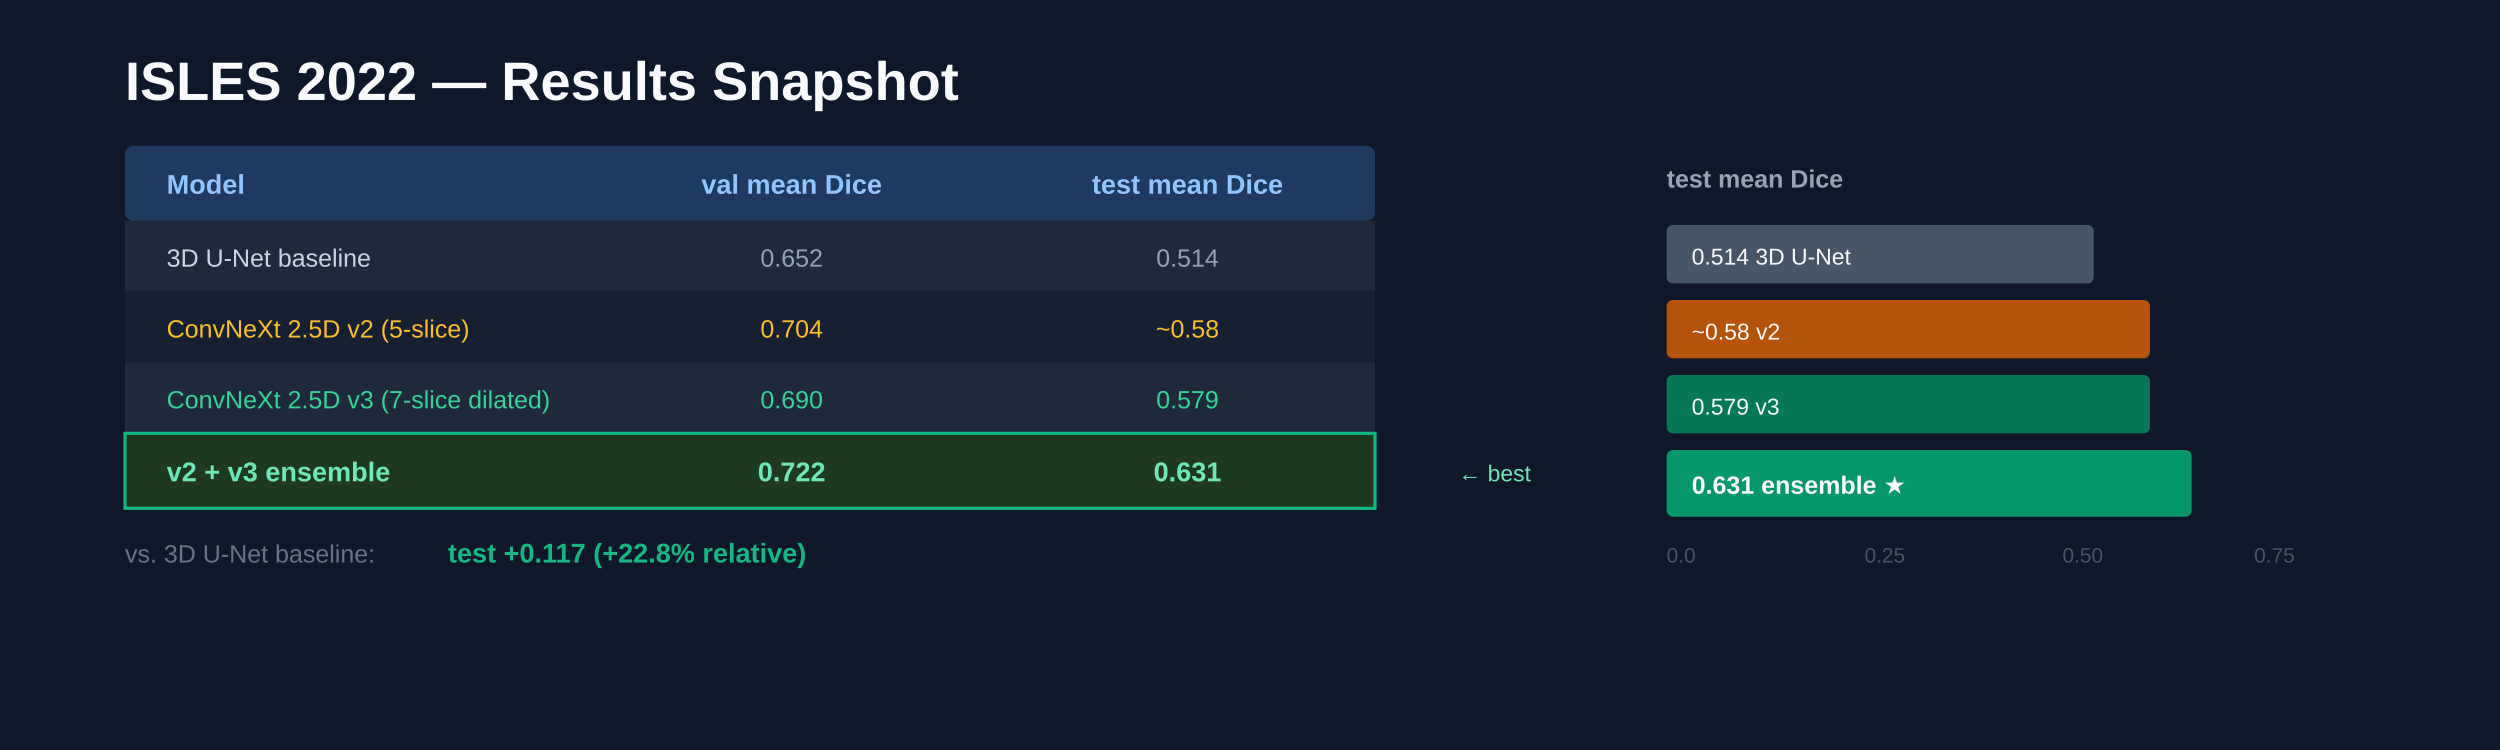
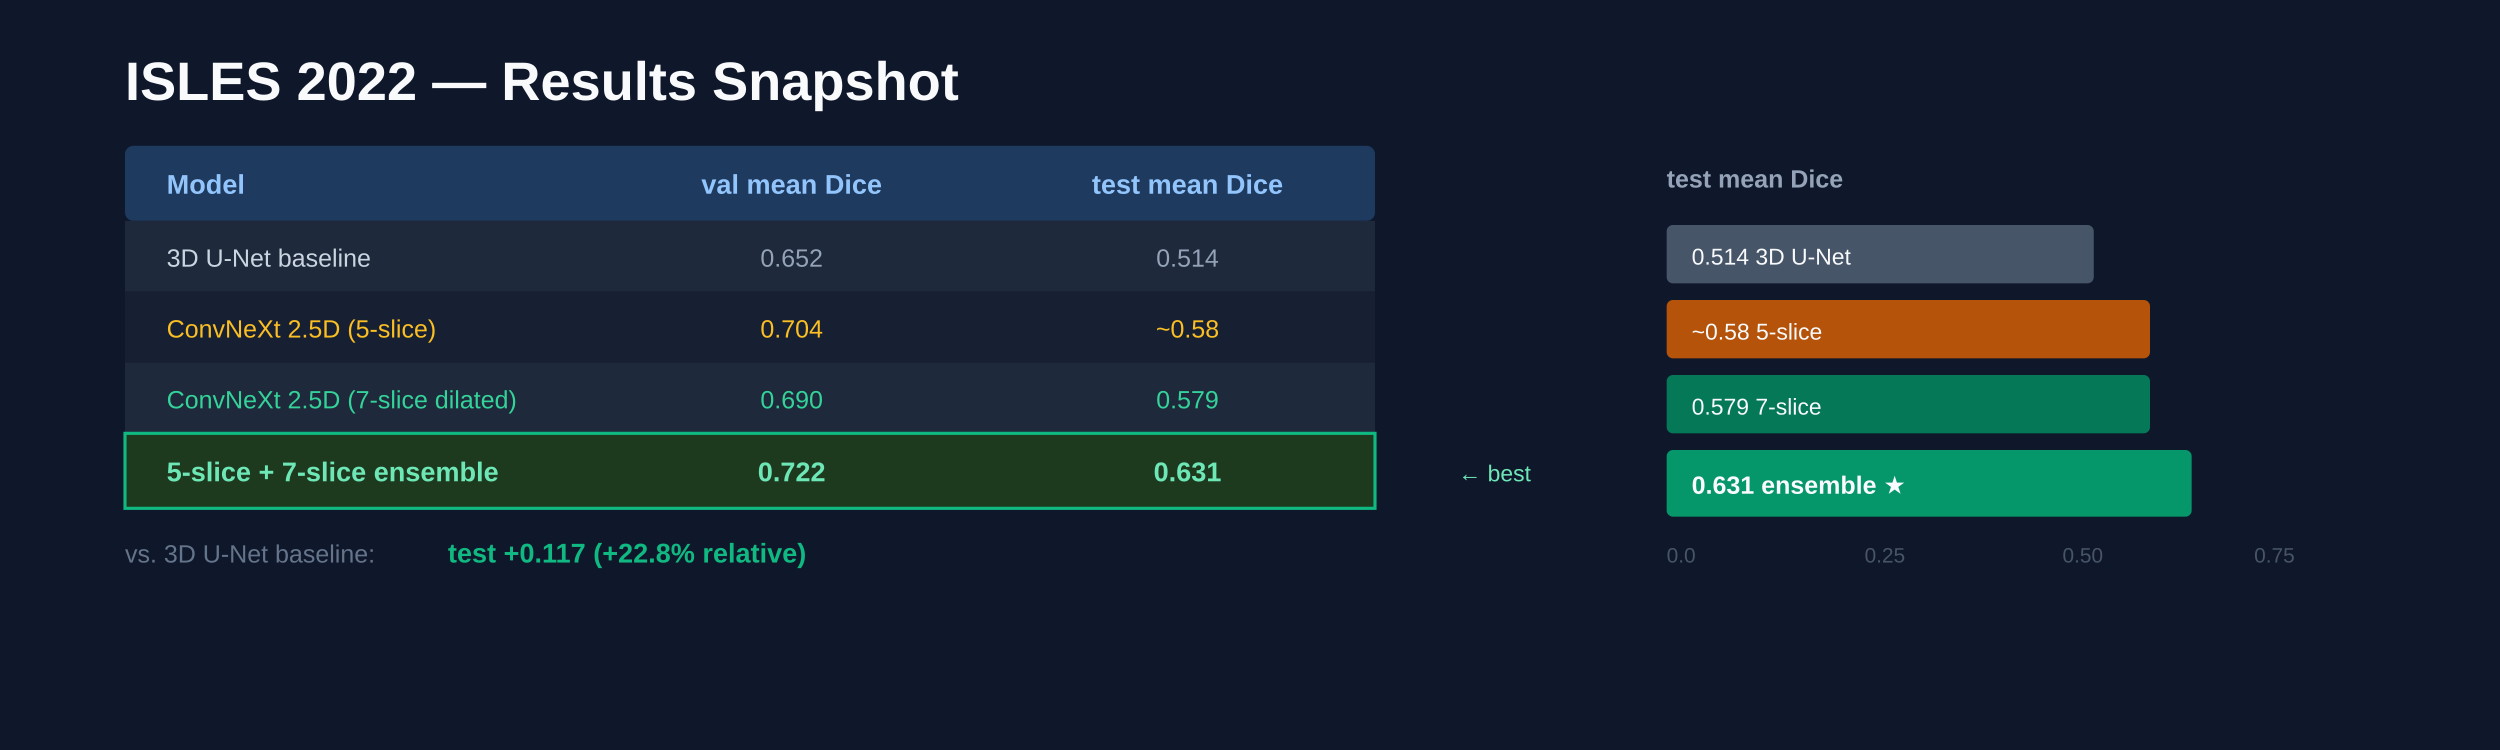
<svg xmlns="http://www.w3.org/2000/svg" width="1200" height="360" viewBox="0 0 1200 360" role="img" aria-labelledby="title desc">
  <rect width="1200" height="360" fill="#0f172a" />
  <text x="60" y="48" fill="#f8fafc" font-family="Arial, Helvetica, sans-serif" font-size="26" font-weight="700">ISLES 2022 — Results Snapshot</text>
  <rect x="60" y="70" width="600" height="36" rx="4" fill="#1e3a5f" />
  <text x="80" y="93" fill="#93c5fd" font-family="Arial" font-size="13" font-weight="700">Model</text>
  <text x="380" y="93" fill="#93c5fd" font-family="Arial" font-size="13" font-weight="700" text-anchor="middle">val mean Dice</text>
  <text x="570" y="93" fill="#93c5fd" font-family="Arial" font-size="13" font-weight="700" text-anchor="middle">test mean Dice</text>
  <rect x="60" y="106" width="600" height="34" fill="#1e293b" />
  <text x="80" y="128" fill="#cbd5e1" font-family="Arial" font-size="12">3D U-Net baseline</text>
  <text x="380" y="128" fill="#94a3b8" font-family="Arial" font-size="12" text-anchor="middle">0.652</text>
  <text x="570" y="128" fill="#94a3b8" font-family="Arial" font-size="12" text-anchor="middle">0.514</text>
  <rect x="60" y="140" width="600" height="34" fill="#172032" />
-   <text x="80" y="162" fill="#fbbf24" font-family="Arial" font-size="12">ConvNeXt 2.5D v2 (5-slice)</text>
+   <text x="80" y="162" fill="#fbbf24" font-family="Arial" font-size="12">ConvNeXt 2.5D (5-slice)</text>
  <text x="380" y="162" fill="#fbbf24" font-family="Arial" font-size="12" text-anchor="middle">0.704</text>
  <text x="570" y="162" fill="#fbbf24" font-family="Arial" font-size="12" text-anchor="middle">~0.58</text>
  <rect x="60" y="174" width="600" height="34" fill="#1e293b" />
-   <text x="80" y="196" fill="#34d399" font-family="Arial" font-size="12">ConvNeXt 2.5D v3 (7-slice dilated)</text>
+   <text x="80" y="196" fill="#34d399" font-family="Arial" font-size="12">ConvNeXt 2.5D (7-slice dilated)</text>
  <text x="380" y="196" fill="#34d399" font-family="Arial" font-size="12" text-anchor="middle">0.690</text>
  <text x="570" y="196" fill="#34d399" font-family="Arial" font-size="12" text-anchor="middle">0.579</text>
  <rect x="60" y="208" width="600" height="36" rx="0" fill="#1e3a1e" stroke="#10b981" stroke-width="1.5" />
-   <text x="80" y="231" fill="#6ee7b7" font-family="Arial" font-size="13" font-weight="700">v2 + v3 ensemble</text>
+   <text x="80" y="231" fill="#6ee7b7" font-family="Arial" font-size="13" font-weight="700">5-slice + 7-slice ensemble</text>
  <text x="380" y="231" fill="#6ee7b7" font-family="Arial" font-size="13" font-weight="700" text-anchor="middle">0.722</text>
  <text x="570" y="231" fill="#6ee7b7" font-family="Arial" font-size="13" font-weight="700" text-anchor="middle">0.631</text>
  <text x="700" y="231" fill="#6ee7b7" font-family="Arial" font-size="11">← best</text>
  <text x="60" y="270" fill="#64748b" font-family="Arial" font-size="12">vs. 3D U-Net baseline:</text>
  <text x="215" y="270" fill="#10b981" font-family="Arial" font-size="13" font-weight="700">test +0.117  (+22.8% relative)</text>
  <text x="800" y="90" fill="#94a3b8" font-family="Arial" font-size="12" font-weight="700">test mean Dice</text>
  <rect x="800" y="108" width="205" height="28" rx="3" fill="#475569" />
  <text x="812" y="127" fill="#f8fafc" font-family="Arial" font-size="11">0.514  3D U-Net</text>
  <rect x="800" y="144" width="232" height="28" rx="3" fill="#b45309" />
-   <text x="812" y="163" fill="#f8fafc" font-family="Arial" font-size="11">~0.58  v2</text>
+   <text x="812" y="163" fill="#f8fafc" font-family="Arial" font-size="11">~0.58  5-slice</text>
  <rect x="800" y="180" width="232" height="28" rx="3" fill="#047857" />
-   <text x="812" y="199" fill="#f8fafc" font-family="Arial" font-size="11">0.579  v3</text>
+   <text x="812" y="199" fill="#f8fafc" font-family="Arial" font-size="11">0.579  7-slice</text>
  <rect x="800" y="216" width="252" height="32" rx="3" fill="#059669" />
  <text x="812" y="237" fill="#f8fafc" font-family="Arial" font-size="12" font-weight="700">0.631  ensemble ★</text>
  <text x="800" y="270" fill="#475569" font-family="Arial" font-size="10">0.0</text>
  <text x="895" y="270" fill="#475569" font-family="Arial" font-size="10">0.25</text>
  <text x="990" y="270" fill="#475569" font-family="Arial" font-size="10">0.50</text>
  <text x="1082" y="270" fill="#475569" font-family="Arial" font-size="10">0.75</text>
</svg>
